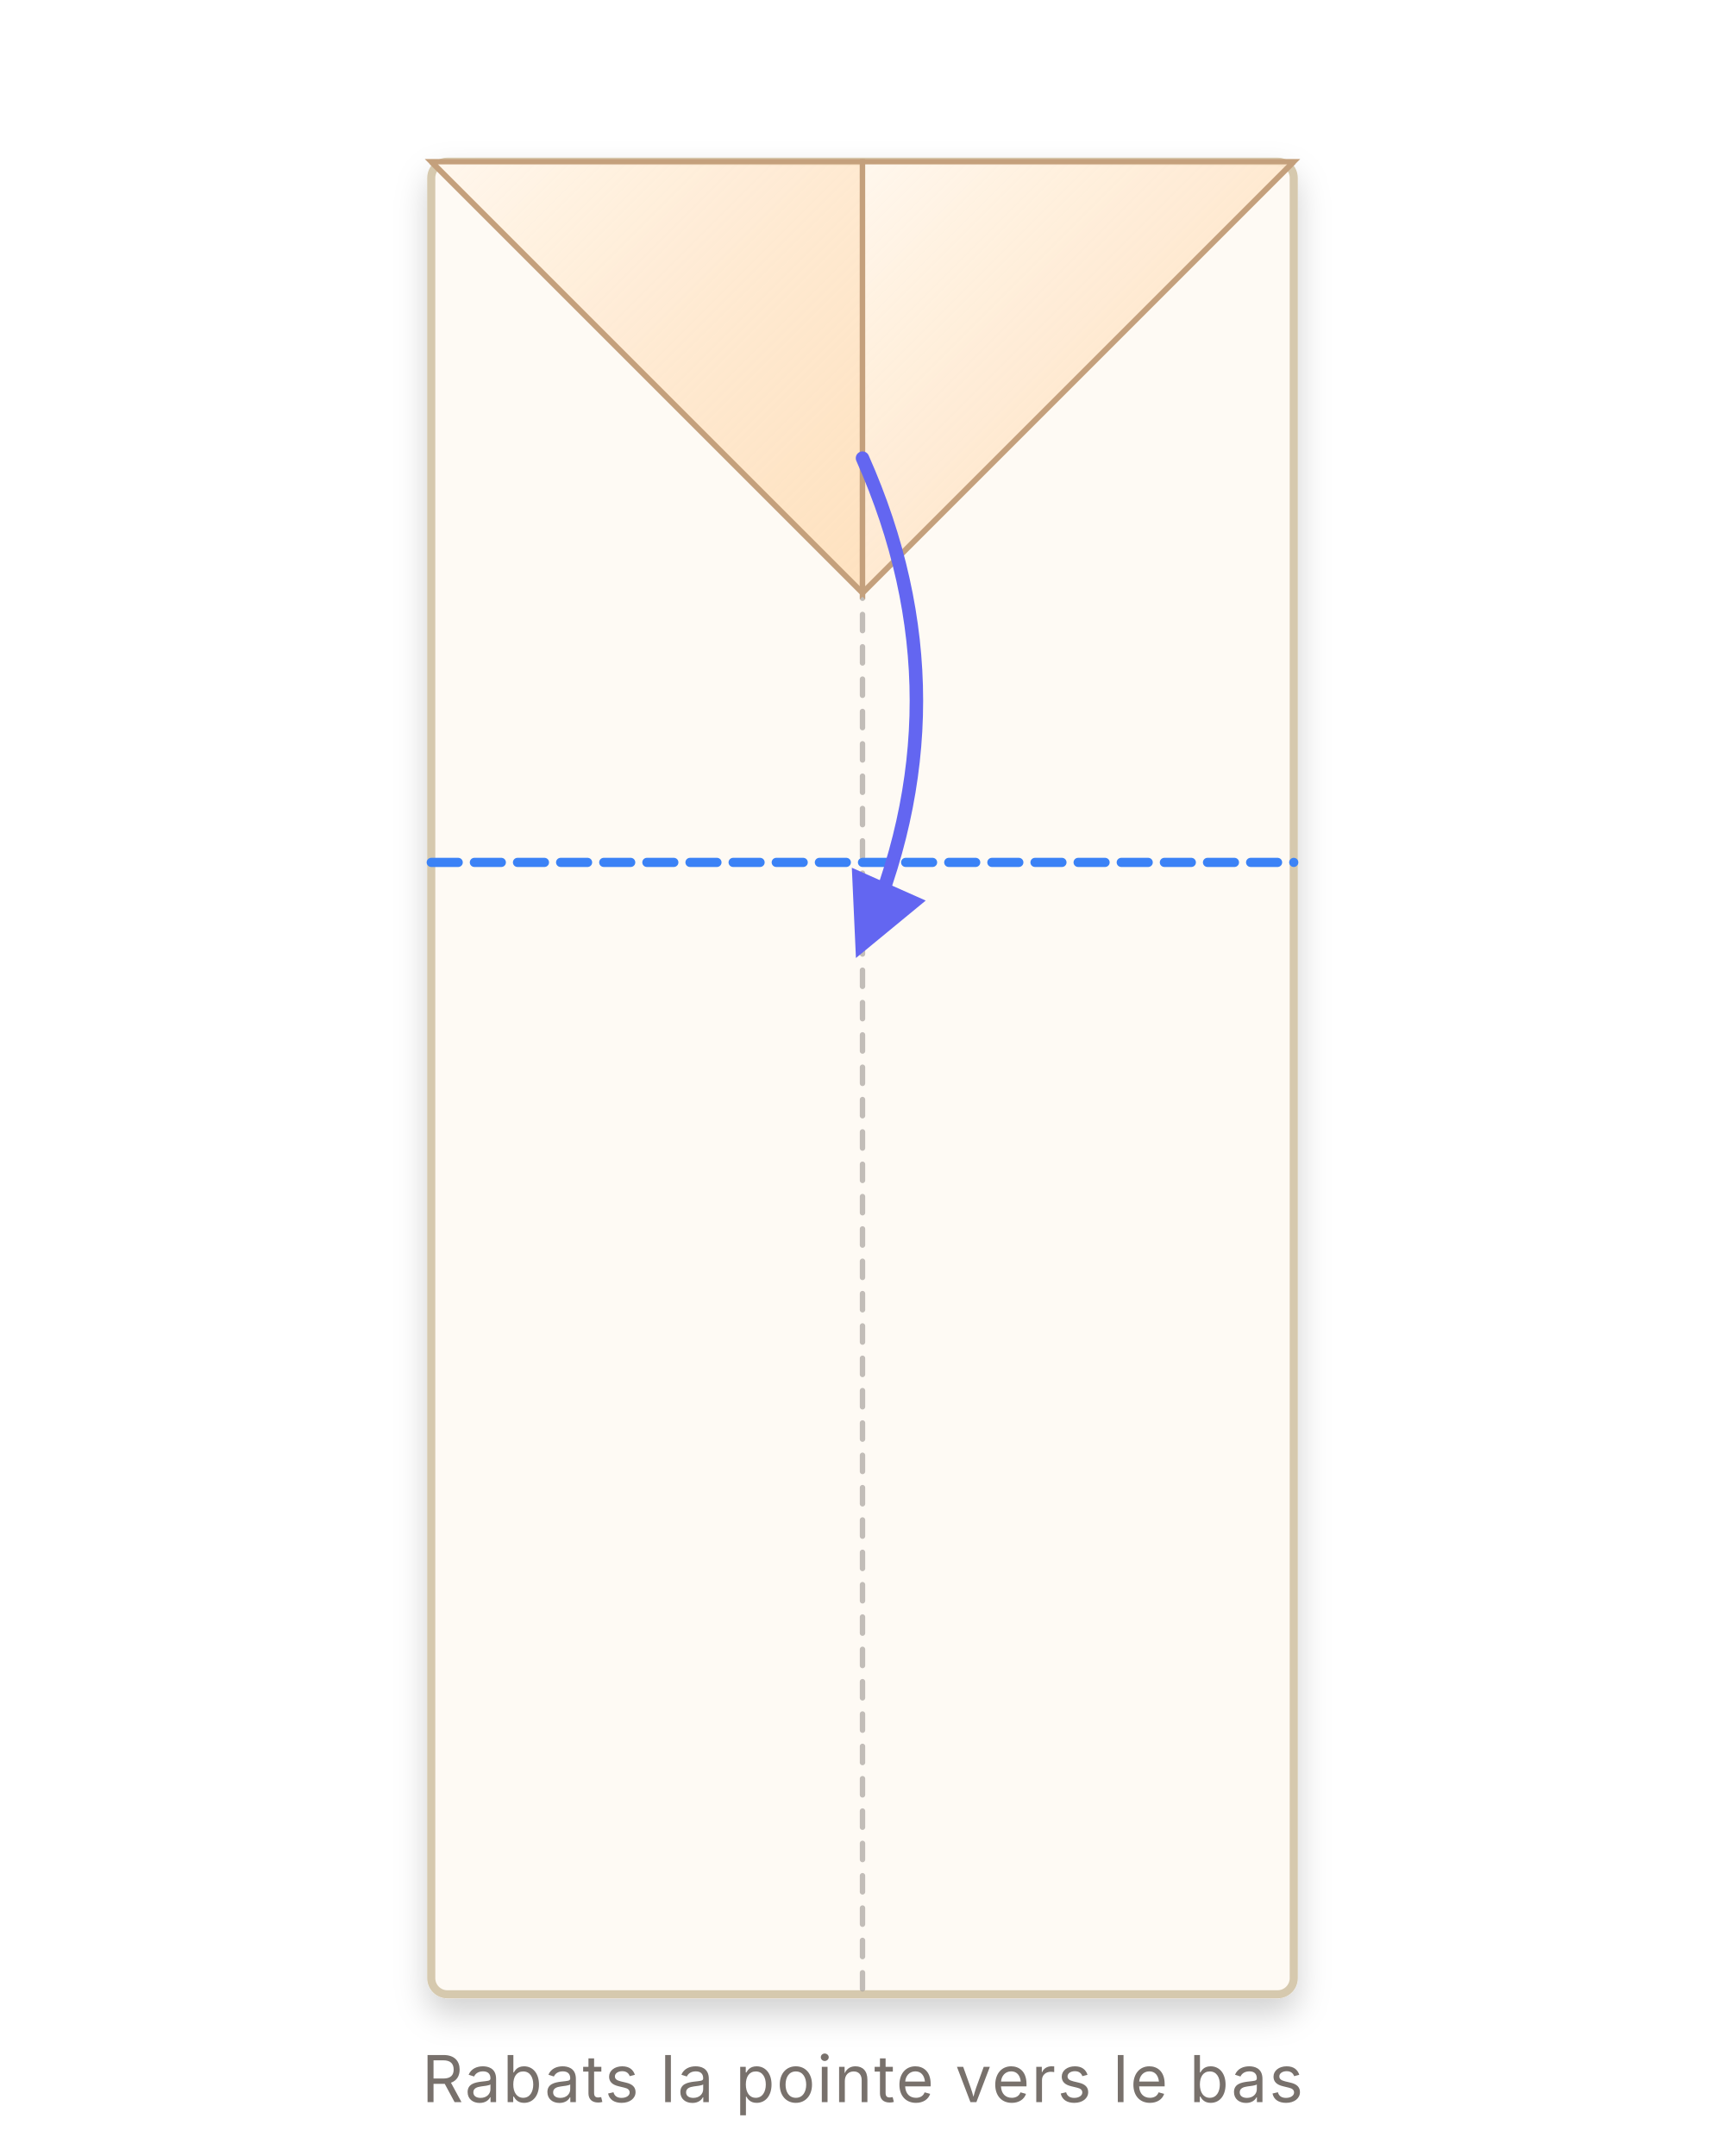
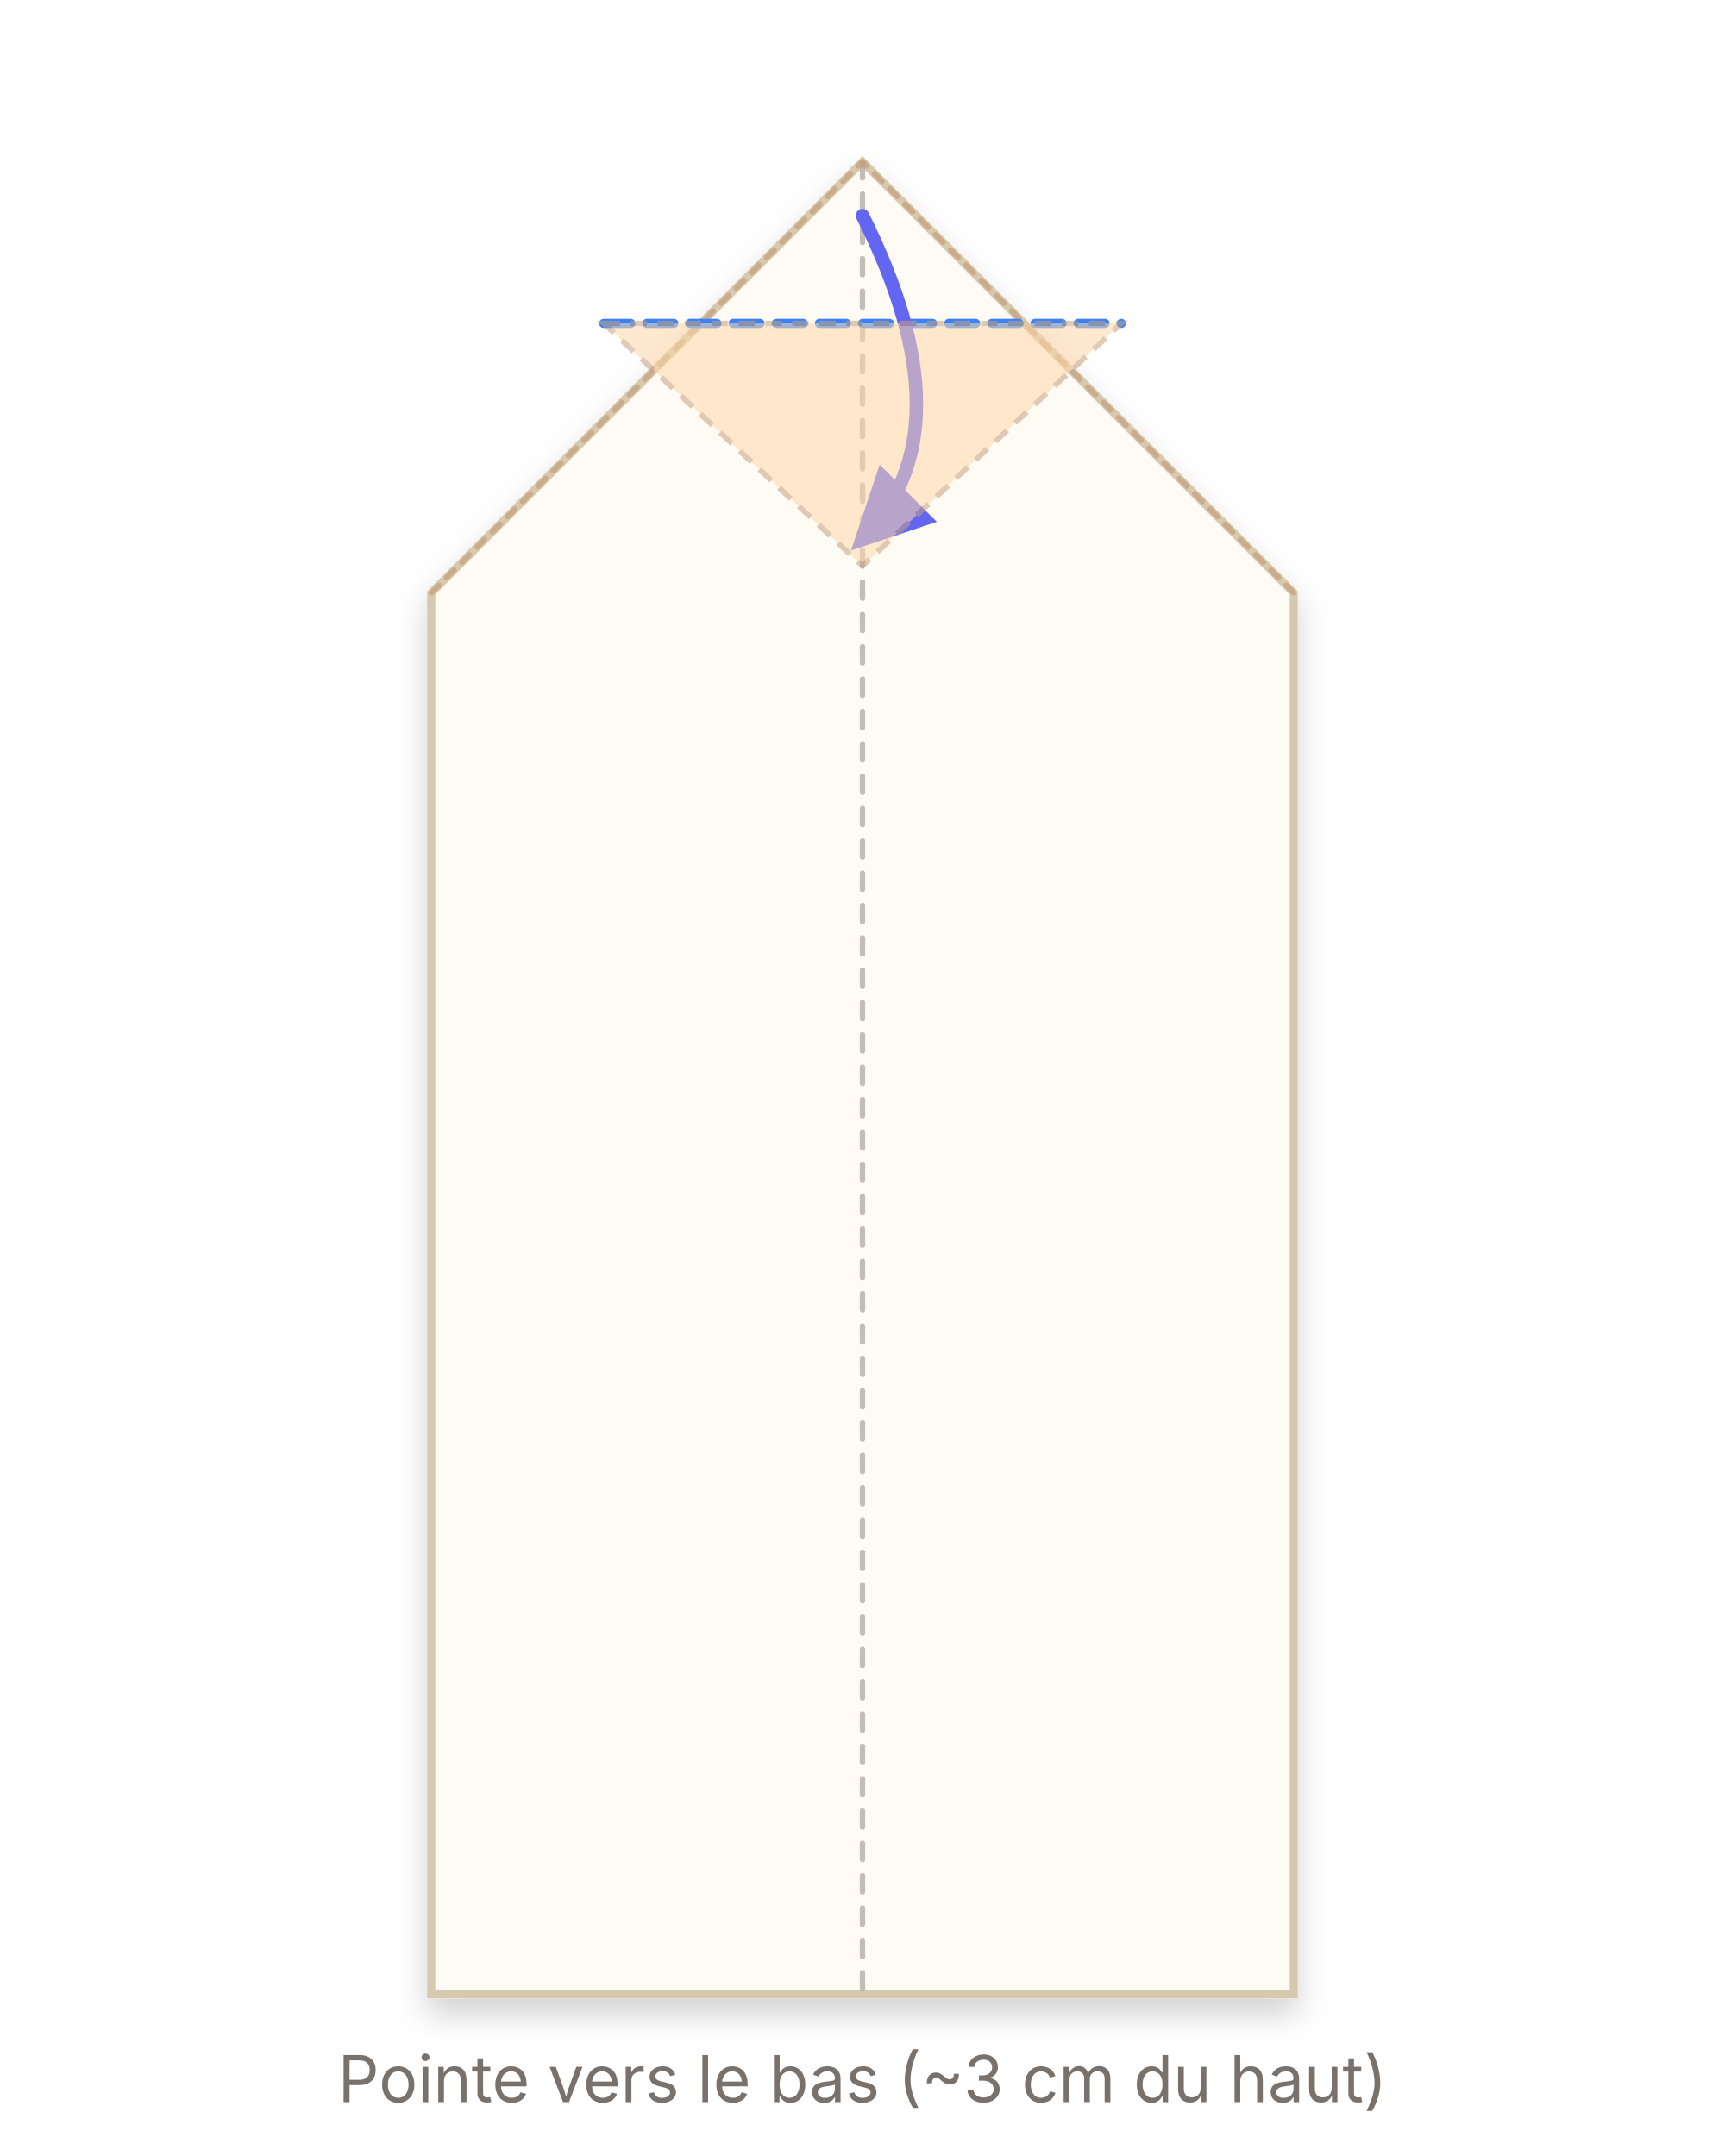
- <svg xmlns="http://www.w3.org/2000/svg" viewBox="0 0 320 400" fill="none" font-family="system-ui, -apple-system, sans-serif">
+ <svg xmlns="http://www.w3.org/2000/svg" viewBox="0 0 320 400" fill="none" font-family="system-ui,-apple-system,sans-serif">
  <defs>
    <filter id="ps" x="-10%" y="-10%" width="120%" height="120%">
      <feGaussianBlur in="SourceAlpha" stdDeviation="3" />
      <feOffset dx="0" dy="3" />
      <feComponentTransfer>
        <feFuncA type="linear" slope="0.18" />
      </feComponentTransfer>
      <feMerge>
        <feMergeNode />
        <feMergeNode in="SourceGraphic" />
      </feMerge>
    </filter>
    <marker id="arr" viewBox="0 0 10 10" refX="8" refY="5" markerWidth="6" markerHeight="6" orient="auto-start-reverse">
      <path d="M 0 0 L 10 5 L 0 10 z" fill="#6366f1" />
    </marker>
    <marker id="arrT" viewBox="0 0 10 10" refX="8" refY="5" markerWidth="6" markerHeight="6" orient="auto-start-reverse">
      <path d="M 0 0 L 10 5 L 0 10 z" fill="#14b8a6" />
    </marker>
    <linearGradient id="foldTri" x1="0" y1="0" x2="1" y2="1">
      <stop offset="0" stop-color="#fff7ed" />
      <stop offset="1" stop-color="#fed7aa" stop-opacity="0.7" />
    </linearGradient>
  </defs>
-   <rect x="80" y="30" width="160" height="340" rx="3" fill="#fefaf4" stroke="#d6c9ae" stroke-width="1.5" filter="url(#ps)" />
+   <polygon points="160,30 240,110 240,370 80,370 80,110" fill="#fefaf4" stroke="#d6c9ae" stroke-width="1.5" filter="url(#ps)" />
  <line x1="160" y1="30" x2="160" y2="370" stroke="#a8a29e" stroke-width="1" stroke-dasharray="3 3" stroke-linecap="round" opacity="0.7" />
-   <polygon points="80,30 160,30 160,110" fill="url(#foldTri)" stroke="#c4a07c" stroke-width="1" />
-   <line x1="80" y1="30" x2="160" y2="110" stroke="#c4a07c" stroke-width="1" />
-   <polygon points="240,30 160,30 160,110" fill="url(#foldTri)" stroke="#c4a07c" stroke-width="1" />
-   <line x1="240" y1="30" x2="160" y2="110" stroke="#c4a07c" stroke-width="1" />
-   <line x1="80" y1="160" x2="240" y2="160" stroke="#3b82f6" stroke-width="1.7" stroke-dasharray="5 3" stroke-linecap="round" />
-   <path d="M 160 85 Q 180 130 160 175" stroke="#6366f1" stroke-width="2.5" stroke-linecap="round" fill="none" marker-end="url(#arr)" />
-   <text x="160" y="390" text-anchor="middle" font-size="12" fill="#78716c" letter-spacing="0.3">Rabats la pointe vers le bas</text>
+   <line x1="80" y1="110" x2="160" y2="30" stroke="#c4a07c" stroke-width="1" stroke-dasharray="2 2" stroke-linecap="round" opacity="0.7" />
+   <line x1="240" y1="110" x2="160" y2="30" stroke="#c4a07c" stroke-width="1" stroke-dasharray="2 2" stroke-linecap="round" opacity="0.7" />
+   <line x1="112" y1="60" x2="208" y2="60" stroke="#3b82f6" stroke-width="1.7" stroke-dasharray="5 3" stroke-linecap="round" />
+   <path d="M 160 40 Q 180 80 160 100" stroke="#6366f1" stroke-width="2.5" stroke-linecap="round" fill="none" marker-end="url(#arr)" />
+   <polygon points="112,60 208,60 160,105" fill="#fed7aa" stroke="#c4a07c" stroke-width="1" stroke-dasharray="3 2" opacity="0.55" />
+   <text x="160" y="390" text-anchor="middle" font-size="12" fill="#78716c">Pointe vers le bas (~3 cm du haut)</text>
</svg>
